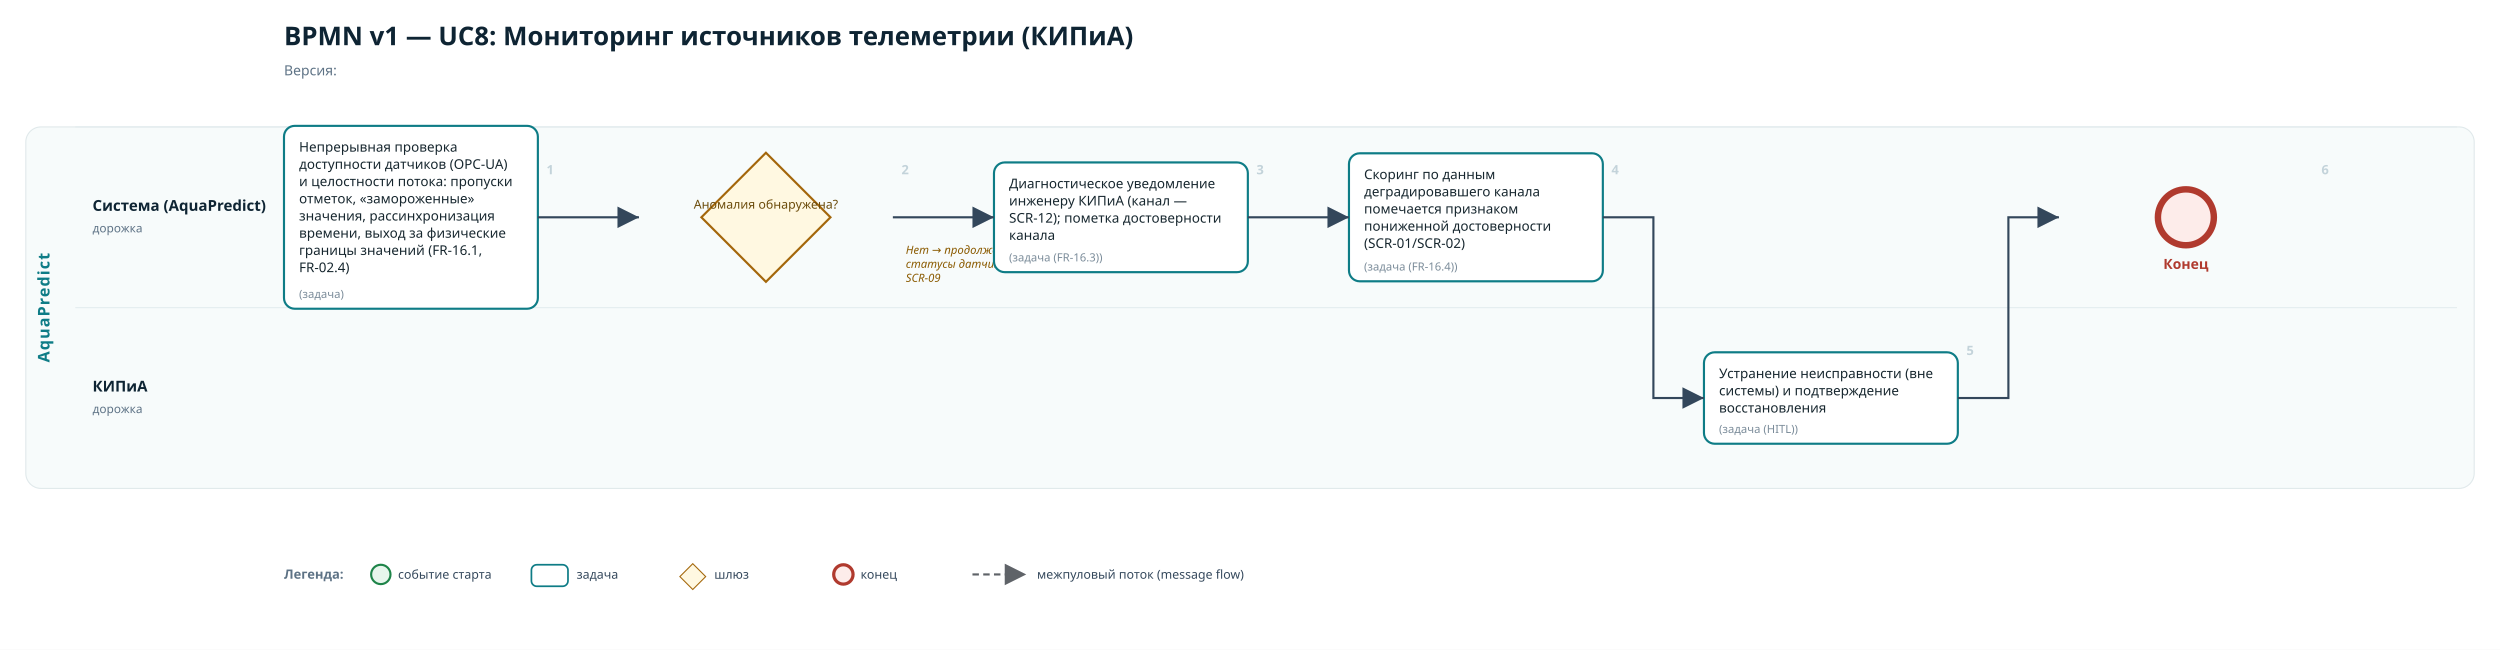
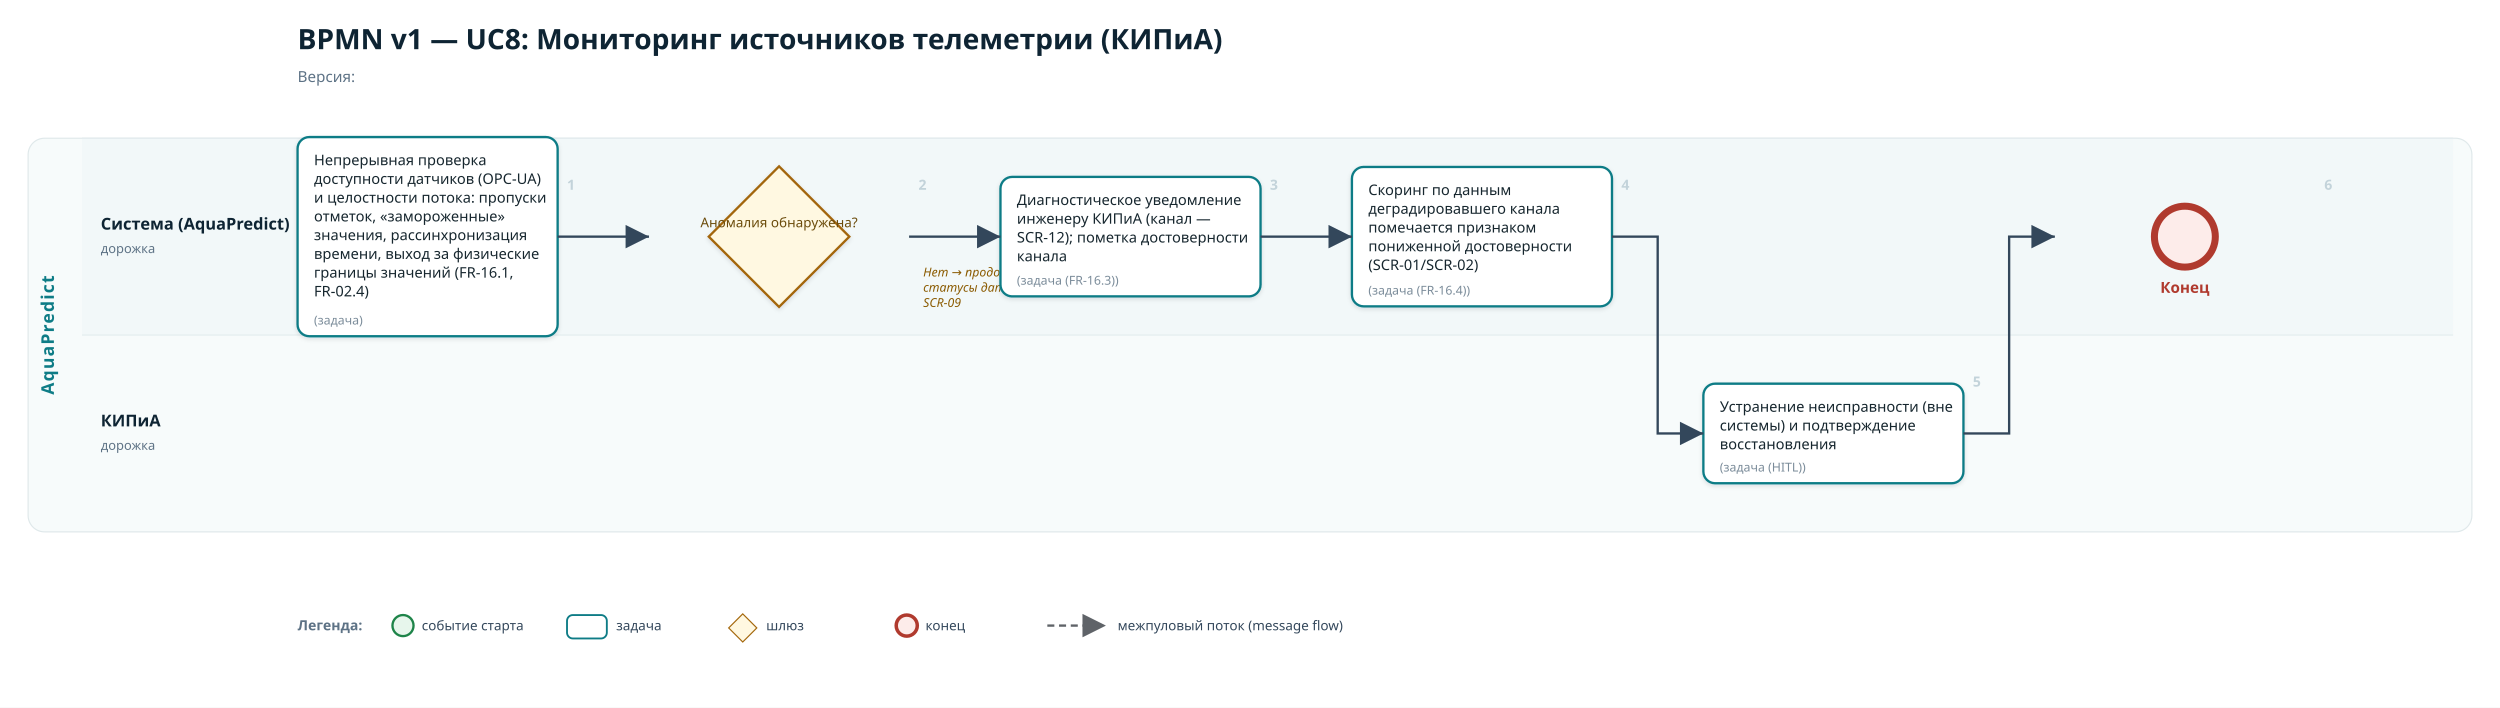
- <svg xmlns="http://www.w3.org/2000/svg" viewBox="0 0 2324 604" width="2324" height="604" font-family="Manrope, Segoe UI, system-ui, sans-serif">
+ <svg xmlns="http://www.w3.org/2000/svg" viewBox="0 0 2134 604" width="2134" height="604" font-family="Manrope, Segoe UI, system-ui, sans-serif">
  <defs>
    <marker id="arr" markerWidth="12" markerHeight="12" refX="10" refY="5" orient="auto">
      <path d="M0,0 L10,5 L0,10 z" fill="#33475b" />
    </marker>
    <marker id="arrm" markerWidth="12" markerHeight="12" refX="10" refY="5" orient="auto">
      <path d="M0,0 L10,5 L0,10 z" fill="#5f6368" />
    </marker>
+     <filter id="sh" x="-12%" y="-12%" width="130%" height="130%">
+       <feDropShadow dx="0" dy="1.5" stdDeviation="2" flood-color="#0e2433" flood-opacity="0.12" />
+     </filter>
  </defs>
-   <rect x="0" y="0" width="2324" height="604" fill="#ffffff" />
-   <text x="264" y="42" font-family="Unbounded, Manrope, sans-serif" font-size="24" font-weight="700" fill="#0e2433">BPMN v1 — UC8: Мониторинг источников телеметрии (КИПиА)</text>
-   <text x="264" y="70" font-size="13" fill="#5d7285">Версия:</text>
-   <rect x="24" y="118" width="2276" height="336" rx="14" fill="#f7fbfb" stroke="#dfe8ea" />
+   <rect x="0" y="0" width="2134" height="604" fill="#ffffff" />
+   <text x="254" y="42" font-family="Unbounded, Manrope, sans-serif" font-size="24" font-weight="700" fill="#0e2433">BPMN v1 — UC8: Мониторинг источников телеметрии (КИПиА)</text>
+   <text x="254" y="70" font-size="13" fill="#5d7285">Версия:</text>
+   <rect x="24" y="118" width="2086" height="336" rx="14" fill="#f7fbfb" stroke="#dfe8ea" />
  <text transform="translate(46,286.0) rotate(-90)" text-anchor="middle" font-family="Unbounded, Manrope, sans-serif" font-size="15" font-weight="700" fill="#0e7c86" letter-spacing="1">AquaPredict</text>
-   <line x1="70" y1="118" x2="2284" y2="118" stroke="#e3ecee" />
+   <rect x="70" y="118" width="2024" height="168" fill="#eef6f7" opacity="0.55" />
+   <line x1="70" y1="118" x2="2094" y2="118" stroke="#e3ecee" />
  <text x="86" y="196.0" font-size="14" font-weight="700" fill="#0e2433">Система (AquaPredict)</text>
  <text x="86" y="216.0" font-size="11" fill="#5d7285">дорожка</text>
-   <line x1="70" y1="286" x2="2284" y2="286" stroke="#e3ecee" />
+   <line x1="70" y1="286" x2="2094" y2="286" stroke="#e3ecee" />
  <text x="86" y="364.0" font-size="14" font-weight="700" fill="#0e2433">КИПиА</text>
  <text x="86" y="384.0" font-size="11" fill="#5d7285">дорожка</text>
-   <rect x="264" y="117.0" width="236" height="170" rx="10" fill="#ffffff" stroke="#0e7c86" stroke-width="2" />
-   <text x="278" y="141.0" font-size="12.5" fill="#16262e">Непрерывная проверка</text>
-   <text x="278" y="157.0" font-size="12.5" fill="#16262e">доступности датчиков (OPC-UA)</text>
-   <text x="278" y="173.0" font-size="12.5" fill="#16262e">и целостности потока: пропуски</text>
-   <text x="278" y="189.0" font-size="12.5" fill="#16262e">отметок, «замороженные»</text>
-   <text x="278" y="205.0" font-size="12.5" fill="#16262e">значения, рассинхронизация</text>
-   <text x="278" y="221.0" font-size="12.5" fill="#16262e">времени, выход за физические</text>
-   <text x="278" y="237.0" font-size="12.5" fill="#16262e">границы значений (FR-16.1,</text>
-   <text x="278" y="253.0" font-size="12.5" fill="#16262e">FR-02.4)</text>
-   <text x="278" y="277.0" font-size="10.5" fill="#7a8b99">(задача)</text>
-   <text x="508" y="162.0" font-size="12" font-weight="800" fill="#c3d3da">1</text>
-   <path d="M712.0 142.0 L772.0 202.0 L712.0 262.0 L652.0 202.0 Z" fill="#fff8e1" stroke="#a3660a" stroke-width="2" />
-   <text x="712.0" y="194.0" text-anchor="middle" font-size="11.5" fill="#6b4b0a">Аномалия обнаружена?</text>
-   <text x="838" y="162.0" font-size="12" font-weight="800" fill="#c3d3da">2</text>
-   <text x="842" y="236.0" font-size="10.5" font-style="italic" fill="#8a5a00">Нет → продолжение мониторинга;</text>
-   <text x="842" y="249.0" font-size="10.5" font-style="italic" fill="#8a5a00">статусы датчиков и буфера — на</text>
-   <text x="842" y="262.0" font-size="10.5" font-style="italic" fill="#8a5a00">SCR-09</text>
-   <rect x="924" y="151.0" width="236" height="102" rx="10" fill="#ffffff" stroke="#0e7c86" stroke-width="2" />
-   <text x="938" y="175.0" font-size="12.5" fill="#16262e">Диагностическое уведомление</text>
-   <text x="938" y="191.0" font-size="12.5" fill="#16262e">инженеру КИПиА (канал —</text>
-   <text x="938" y="207.0" font-size="12.5" fill="#16262e">SCR-12); пометка достоверности</text>
-   <text x="938" y="223.0" font-size="12.5" fill="#16262e">канала</text>
-   <text x="938" y="243.0" font-size="10.5" fill="#7a8b99">(задача (FR-16.3))</text>
-   <text x="1168" y="162.0" font-size="12" font-weight="800" fill="#c3d3da">3</text>
-   <rect x="1254" y="142.5" width="236" height="119" rx="10" fill="#ffffff" stroke="#0e7c86" stroke-width="2" />
-   <text x="1268" y="166.5" font-size="12.5" fill="#16262e">Скоринг по данным</text>
-   <text x="1268" y="182.5" font-size="12.5" fill="#16262e">деградировавшего канала</text>
-   <text x="1268" y="198.5" font-size="12.5" fill="#16262e">помечается признаком</text>
-   <text x="1268" y="214.5" font-size="12.5" fill="#16262e">пониженной достоверности</text>
-   <text x="1268" y="230.5" font-size="12.5" fill="#16262e">(SCR-01/SCR-02)</text>
-   <text x="1268" y="251.5" font-size="10.5" fill="#7a8b99">(задача (FR-16.4))</text>
-   <text x="1498" y="162.0" font-size="12" font-weight="800" fill="#c3d3da">4</text>
-   <rect x="1584" y="327.5" width="236" height="85" rx="10" fill="#ffffff" stroke="#0e7c86" stroke-width="2" />
-   <text x="1598" y="351.5" font-size="12.5" fill="#16262e">Устранение неисправности (вне</text>
-   <text x="1598" y="367.5" font-size="12.5" fill="#16262e">системы) и подтверждение</text>
-   <text x="1598" y="383.5" font-size="12.5" fill="#16262e">восстановления</text>
-   <text x="1598" y="402.5" font-size="10.5" fill="#7a8b99">(задача (HITL))</text>
-   <text x="1828" y="330.0" font-size="12" font-weight="800" fill="#c3d3da">5</text>
-   <circle cx="2032.0" cy="202.0" r="26" fill="#fdecea" stroke="#b03a2e" stroke-width="6" />
-   <text x="2032.0" y="250.0" text-anchor="middle" font-size="13" font-weight="700" fill="#b03a2e">Конец</text>
-   <text x="2158" y="162.0" font-size="12" font-weight="800" fill="#c3d3da">6</text>
-   <path d="M500 202.0 H547.0 V202.0 H594" fill="none" stroke="#33475b" stroke-width="2" marker-end="url(#arr)" />
-   <path d="M830 202.0 H877.0 V202.0 H924" fill="none" stroke="#33475b" stroke-width="2" marker-end="url(#arr)" />
-   <path d="M1160 202.0 H1207.0 V202.0 H1254" fill="none" stroke="#33475b" stroke-width="2" marker-end="url(#arr)" />
-   <path d="M1490 202.0 H1537.0 V370.0 H1584" fill="none" stroke="#33475b" stroke-width="2" marker-end="url(#arr)" />
-   <path d="M1820 370.0 H1867.0 V202.0 H1914" fill="none" stroke="#33475b" stroke-width="2" marker-end="url(#arr)" />
-   <text x="264" y="538" font-size="12" font-weight="700" fill="#5d7285">Легенда:</text>
-   <circle cx="354" cy="534" r="9" fill="#e7f6ec" stroke="#1e8449" stroke-width="2" />
-   <text x="370" y="538" font-size="11.5" fill="#33475b">событие старта</text>
-   <rect x="494" y="525" width="34" height="20" rx="5" fill="#ffffff" stroke="#0e7c86" stroke-width="1.6" />
-   <text x="536" y="538" font-size="11.5" fill="#33475b">задача</text>
-   <path d="M644 524 l12 12 l-12 12 l-12 -12 z" fill="#fff8e1" stroke="#a3660a" />
-   <text x="664" y="538" font-size="11.5" fill="#33475b">шлюз</text>
-   <circle cx="784" cy="534" r="9" fill="#fdecea" stroke="#b03a2e" stroke-width="3" />
-   <text x="800" y="538" font-size="11.5" fill="#33475b">конец</text>
-   <line x1="904" y1="534" x2="954" y2="534" stroke="#5f6368" stroke-width="2" stroke-dasharray="6 4" marker-end="url(#arrm)" />
-   <text x="964" y="538" font-size="11.5" fill="#33475b">межпуловый поток (message flow)</text>
+   <rect x="254" y="117.0" width="222" height="170" rx="10" fill="#ffffff" stroke="#0e7c86" stroke-width="2" filter="url(#sh)" />
+   <text x="268" y="141.0" font-size="12.5" fill="#16262e">Непрерывная проверка</text>
+   <text x="268" y="157.0" font-size="12.5" fill="#16262e">доступности датчиков (OPC-UA)</text>
+   <text x="268" y="173.0" font-size="12.5" fill="#16262e">и целостности потока: пропуски</text>
+   <text x="268" y="189.0" font-size="12.5" fill="#16262e">отметок, «замороженные»</text>
+   <text x="268" y="205.0" font-size="12.5" fill="#16262e">значения, рассинхронизация</text>
+   <text x="268" y="221.0" font-size="12.5" fill="#16262e">времени, выход за физические</text>
+   <text x="268" y="237.0" font-size="12.5" fill="#16262e">границы значений (FR-16.1,</text>
+   <text x="268" y="253.0" font-size="12.5" fill="#16262e">FR-02.4)</text>
+   <text x="268" y="277.0" font-size="10.5" fill="#7a8b99">(задача)</text>
+   <text x="484" y="162.0" font-size="12" font-weight="800" fill="#c3d3da">1</text>
+   <path d="M665.0 142.0 L725.0 202.0 L665.0 262.0 L605.0 202.0 Z" fill="#fff8e1" stroke="#a3660a" stroke-width="2" filter="url(#sh)" />
+   <text x="665.0" y="194.0" text-anchor="middle" font-size="11.5" fill="#6b4b0a">Аномалия обнаружена?</text>
+   <text x="784" y="162.0" font-size="12" font-weight="800" fill="#c3d3da">2</text>
+   <text x="788" y="236.0" font-size="10.5" font-style="italic" fill="#8a5a00">Нет → продолжение мониторинга;</text>
+   <text x="788" y="249.0" font-size="10.5" font-style="italic" fill="#8a5a00">статусы датчиков и буфера — на</text>
+   <text x="788" y="262.0" font-size="10.5" font-style="italic" fill="#8a5a00">SCR-09</text>
+   <rect x="854" y="151.0" width="222" height="102" rx="10" fill="#ffffff" stroke="#0e7c86" stroke-width="2" filter="url(#sh)" />
+   <text x="868" y="175.0" font-size="12.5" fill="#16262e">Диагностическое уведомление</text>
+   <text x="868" y="191.0" font-size="12.5" fill="#16262e">инженеру КИПиА (канал —</text>
+   <text x="868" y="207.0" font-size="12.5" fill="#16262e">SCR-12); пометка достоверности</text>
+   <text x="868" y="223.0" font-size="12.5" fill="#16262e">канала</text>
+   <text x="868" y="243.0" font-size="10.5" fill="#7a8b99">(задача (FR-16.3))</text>
+   <text x="1084" y="162.0" font-size="12" font-weight="800" fill="#c3d3da">3</text>
+   <rect x="1154" y="142.5" width="222" height="119" rx="10" fill="#ffffff" stroke="#0e7c86" stroke-width="2" filter="url(#sh)" />
+   <text x="1168" y="166.5" font-size="12.5" fill="#16262e">Скоринг по данным</text>
+   <text x="1168" y="182.5" font-size="12.5" fill="#16262e">деградировавшего канала</text>
+   <text x="1168" y="198.5" font-size="12.5" fill="#16262e">помечается признаком</text>
+   <text x="1168" y="214.5" font-size="12.5" fill="#16262e">пониженной достоверности</text>
+   <text x="1168" y="230.5" font-size="12.5" fill="#16262e">(SCR-01/SCR-02)</text>
+   <text x="1168" y="251.5" font-size="10.5" fill="#7a8b99">(задача (FR-16.4))</text>
+   <text x="1384" y="162.0" font-size="12" font-weight="800" fill="#c3d3da">4</text>
+   <rect x="1454" y="327.5" width="222" height="85" rx="10" fill="#ffffff" stroke="#0e7c86" stroke-width="2" filter="url(#sh)" />
+   <text x="1468" y="351.5" font-size="12.5" fill="#16262e">Устранение неисправности (вне</text>
+   <text x="1468" y="367.5" font-size="12.5" fill="#16262e">системы) и подтверждение</text>
+   <text x="1468" y="383.5" font-size="12.5" fill="#16262e">восстановления</text>
+   <text x="1468" y="402.5" font-size="10.5" fill="#7a8b99">(задача (HITL))</text>
+   <text x="1684" y="330.0" font-size="12" font-weight="800" fill="#c3d3da">5</text>
+   <circle cx="1865.0" cy="202.0" r="26" fill="#fdecea" stroke="#b03a2e" stroke-width="6" />
+   <text x="1865.0" y="250.0" text-anchor="middle" font-size="13" font-weight="700" fill="#b03a2e">Конец</text>
+   <text x="1984" y="162.0" font-size="12" font-weight="800" fill="#c3d3da">6</text>
+   <path d="M476 202.0 H515.0 V202.0 H554" fill="none" stroke="#33475b" stroke-width="2" marker-end="url(#arr)" />
+   <path d="M776 202.0 H815.0 V202.0 H854" fill="none" stroke="#33475b" stroke-width="2" marker-end="url(#arr)" />
+   <path d="M1076 202.0 H1115.0 V202.0 H1154" fill="none" stroke="#33475b" stroke-width="2" marker-end="url(#arr)" />
+   <path d="M1376 202.0 H1415.0 V370.0 H1454" fill="none" stroke="#33475b" stroke-width="2" marker-end="url(#arr)" />
+   <path d="M1676 370.0 H1715.0 V202.0 H1754" fill="none" stroke="#33475b" stroke-width="2" marker-end="url(#arr)" />
+   <text x="254" y="538" font-size="12" font-weight="700" fill="#5d7285">Легенда:</text>
+   <circle cx="344" cy="534" r="9" fill="#e7f6ec" stroke="#1e8449" stroke-width="2" />
+   <text x="360" y="538" font-size="11.5" fill="#33475b">событие старта</text>
+   <rect x="484" y="525" width="34" height="20" rx="5" fill="#ffffff" stroke="#0e7c86" stroke-width="1.6" />
+   <text x="526" y="538" font-size="11.5" fill="#33475b">задача</text>
+   <path d="M634 524 l12 12 l-12 12 l-12 -12 z" fill="#fff8e1" stroke="#a3660a" />
+   <text x="654" y="538" font-size="11.5" fill="#33475b">шлюз</text>
+   <circle cx="774" cy="534" r="9" fill="#fdecea" stroke="#b03a2e" stroke-width="3" />
+   <text x="790" y="538" font-size="11.5" fill="#33475b">конец</text>
+   <line x1="894" y1="534" x2="944" y2="534" stroke="#5f6368" stroke-width="2" stroke-dasharray="6 4" marker-end="url(#arrm)" />
+   <text x="954" y="538" font-size="11.5" fill="#33475b">межпуловый поток (message flow)</text>
</svg>
